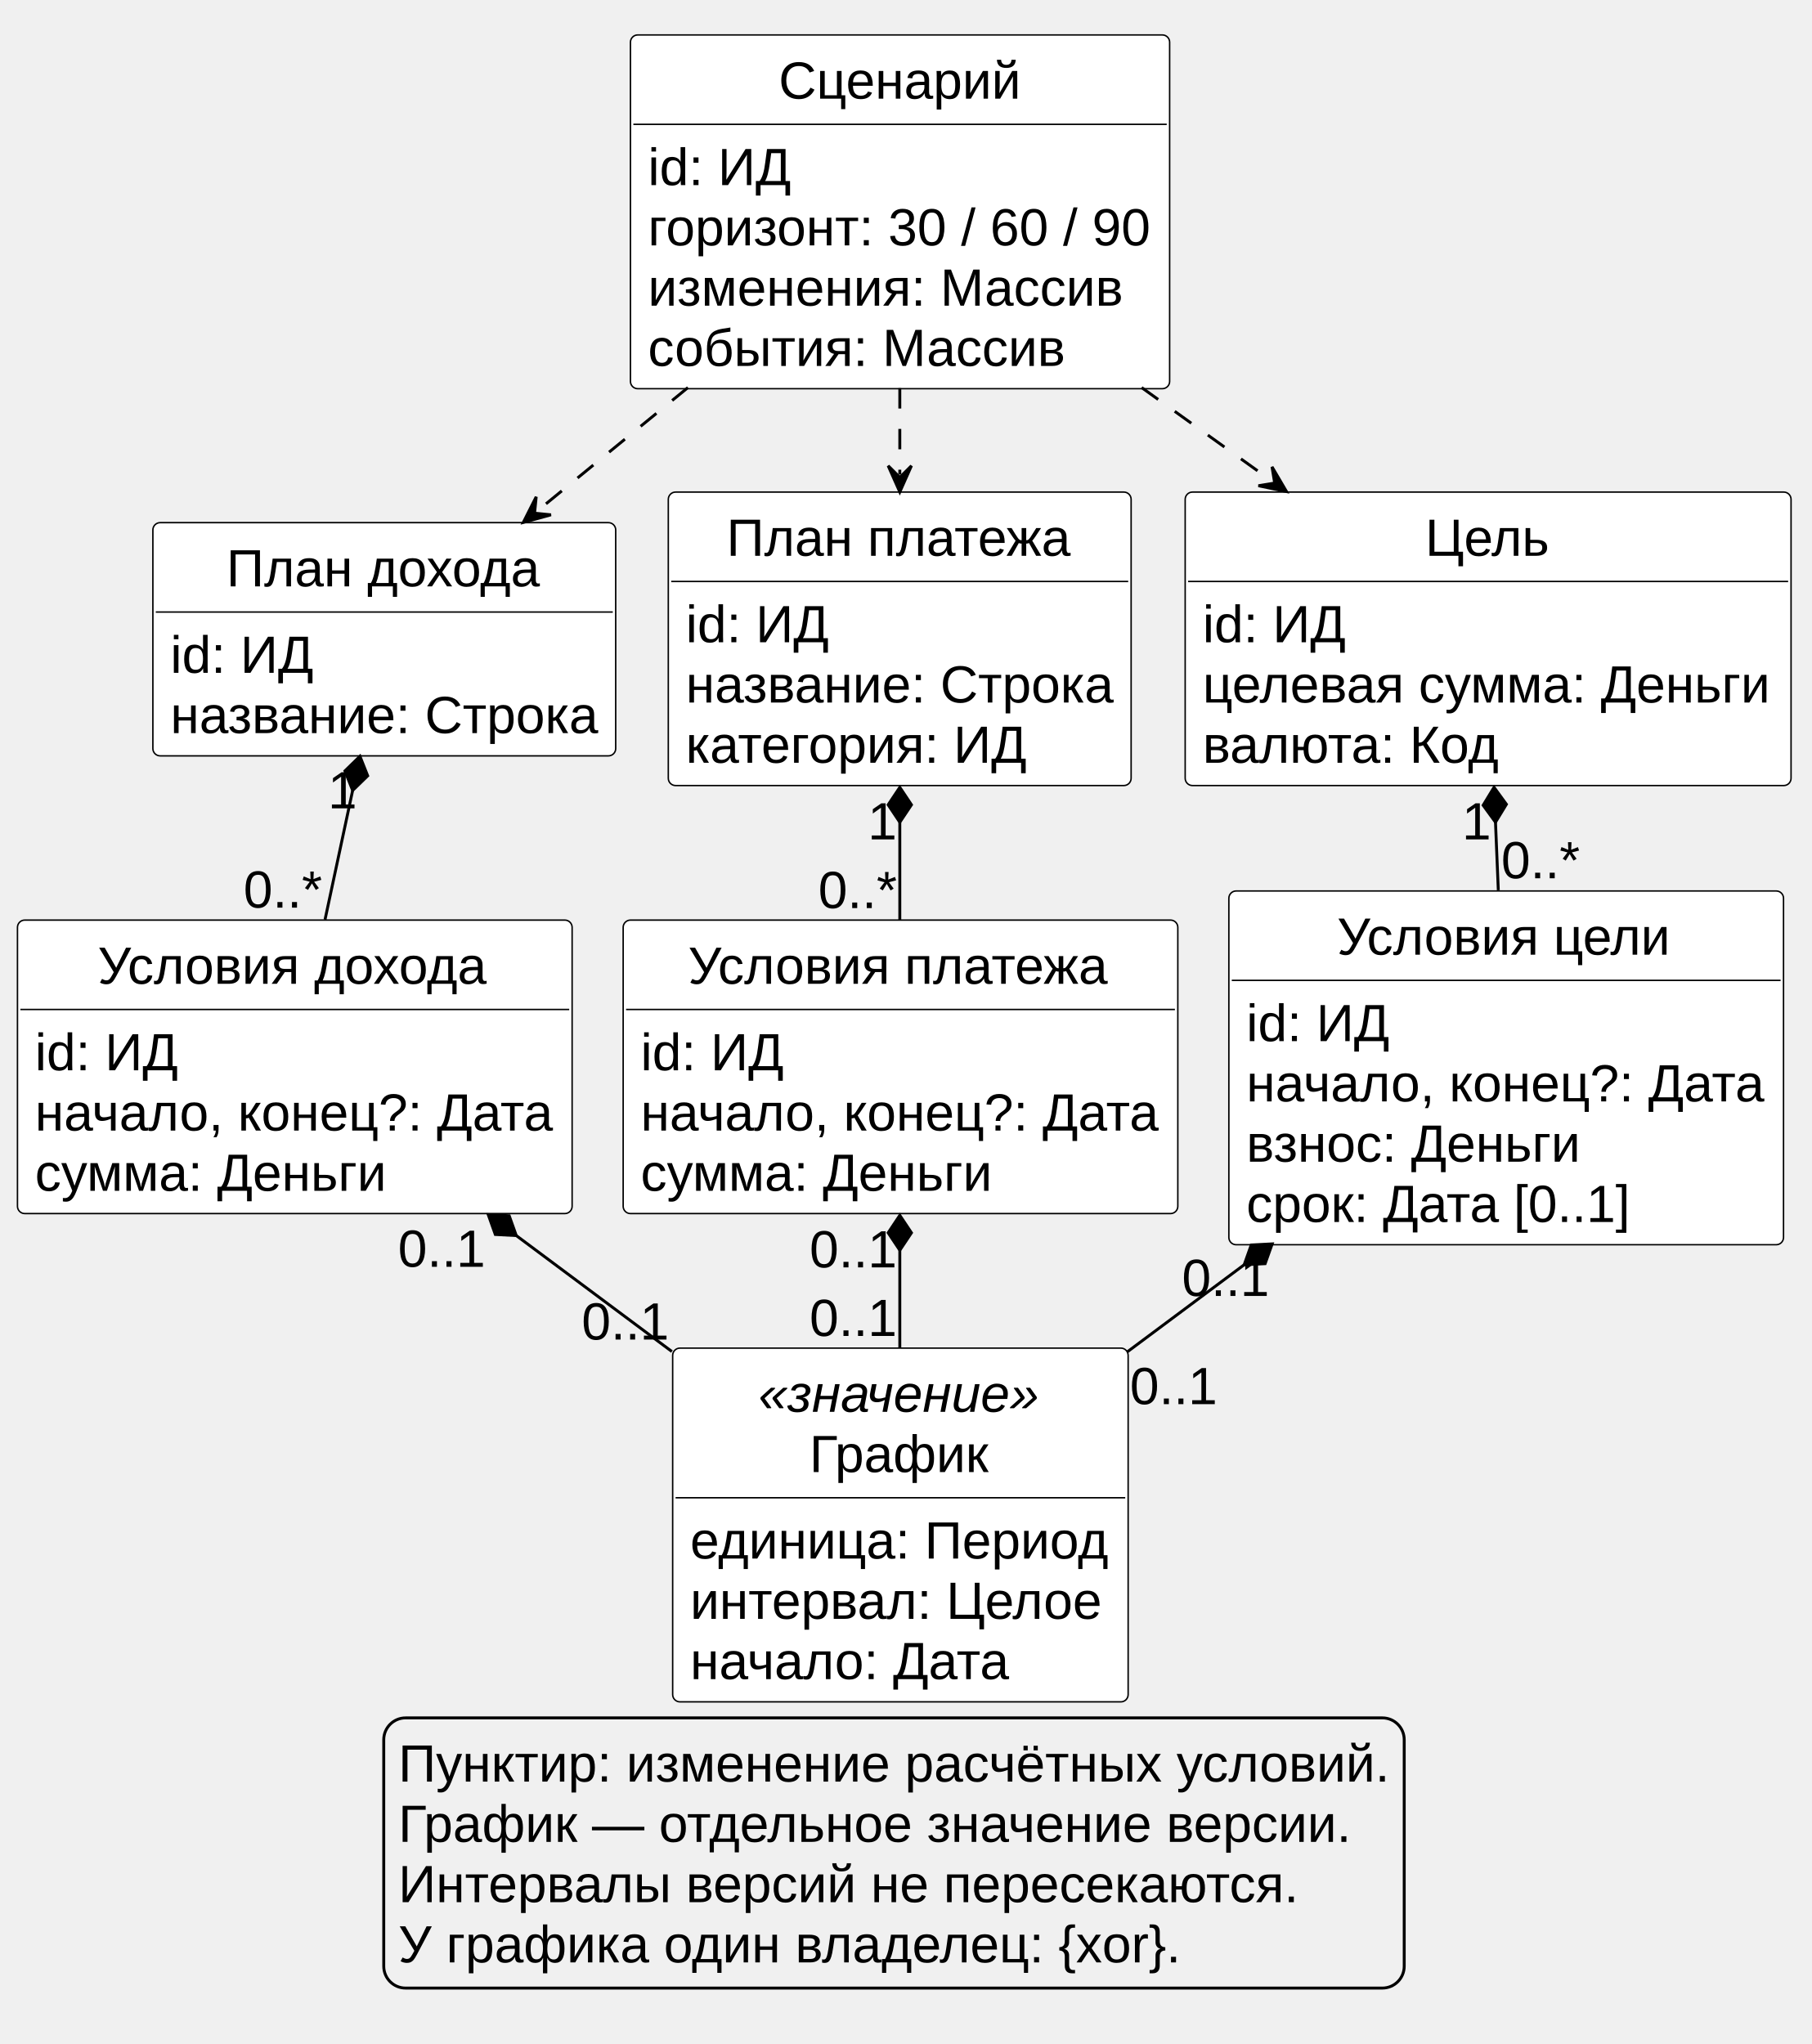
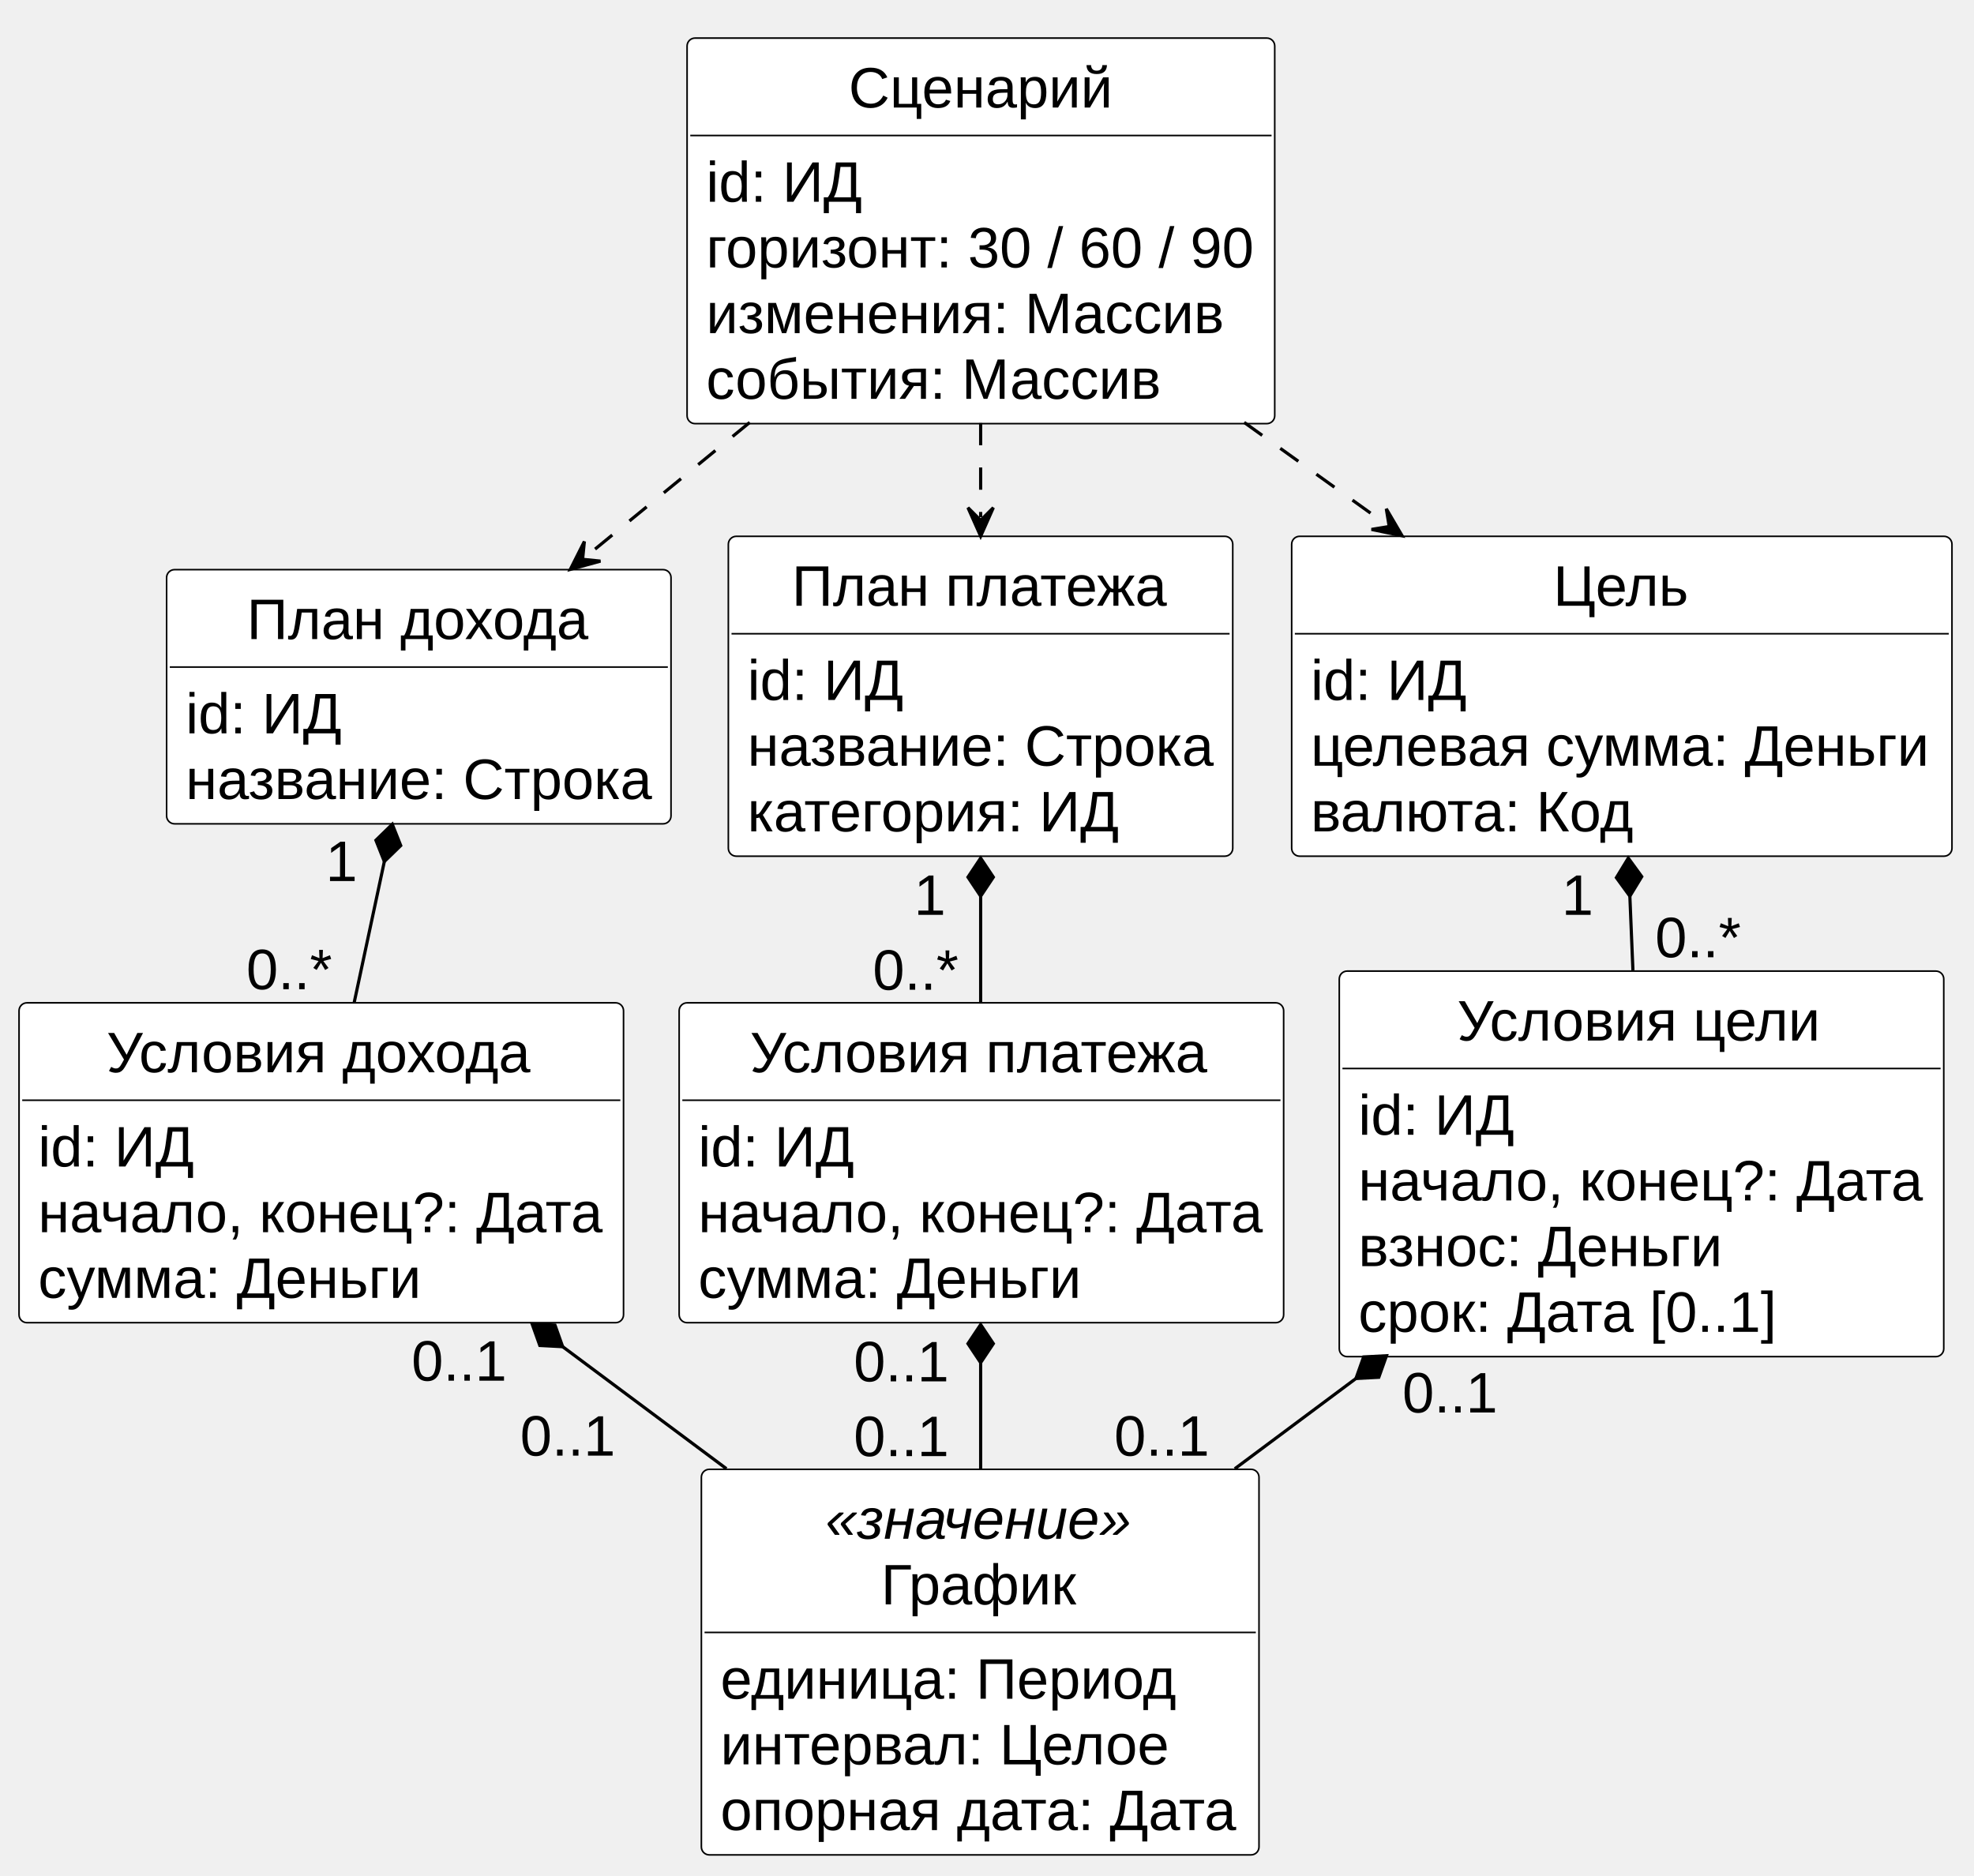
- <svg xmlns="http://www.w3.org/2000/svg" contentStyleType="text/css" data-diagram-type="CLASS" height="702px" preserveAspectRatio="none" style="width:622px;height:702px;background:#FFFFFF;" version="1.1" viewBox="0 0 622 702" width="622px" zoomAndPan="magnify">
+ <svg xmlns="http://www.w3.org/2000/svg" contentStyleType="text/css" data-diagram-type="CLASS" height="591px" preserveAspectRatio="none" style="width:622px;height:591px;background:#FFFFFF;" version="1.1" viewBox="0 0 622 591" width="622px" zoomAndPan="magnify">
  <defs />
  <g>
-     <g class="entity" data-qualified-name="Scenario" data-source-line="19" id="ent0002">
+     <g class="entity" data-qualified-name="Scenario" data-source-line="18" id="ent0002">
      <rect fill="#FFFFFF" height="121.491" rx="2.5" ry="2.5" style="stroke:#000000;stroke-width:0.5;" width="185.162" x="216.5" y="12" />
      <text fill="#000000" font-family="Arial" font-size="18" lengthAdjust="spacing" textLength="83.391" x="267.386" y="33.884">Сценарий</text>
      <line style="stroke:#000000;stroke-width:0.5;" x1="217.5" x2="400.662" y1="42.698" y2="42.698" />
      <text fill="#000000" font-family="Arial" font-size="18" lengthAdjust="spacing" textLength="49.14" x="222.5" y="63.582">id: ИД</text>
      <text fill="#000000" font-family="Arial" font-size="18" lengthAdjust="spacing" textLength="173.162" x="222.5" y="84.28">горизонт: 30 / 60 / 90</text>
      <text fill="#000000" font-family="Arial" font-size="18" lengthAdjust="spacing" textLength="163.011" x="222.5" y="104.978">изменения: Массив</text>
      <text fill="#000000" font-family="Arial" font-size="18" lengthAdjust="spacing" textLength="142.928" x="222.5" y="125.677">события: Массив</text>
    </g>
-     <g class="entity" data-qualified-name="Income" data-source-line="25" id="ent0003">
+     <g class="entity" data-qualified-name="Income" data-source-line="24" id="ent0003">
      <rect fill="#FFFFFF" height="80.095" rx="2.5" ry="2.5" style="stroke:#000000;stroke-width:0.5;" width="158.935" x="52.5" y="179.5" />
      <text fill="#000000" font-family="Arial" font-size="18" lengthAdjust="spacing" textLength="108.431" x="77.752" y="201.384">План дохода</text>
      <line style="stroke:#000000;stroke-width:0.5;" x1="53.5" x2="210.435" y1="210.198" y2="210.198" />
      <text fill="#000000" font-family="Arial" font-size="18" lengthAdjust="spacing" textLength="49.14" x="58.5" y="231.082">id: ИД</text>
      <text fill="#000000" font-family="Arial" font-size="18" lengthAdjust="spacing" textLength="146.935" x="58.5" y="251.78">название: Строка</text>
    </g>
-     <g class="entity" data-qualified-name="Payment" data-source-line="29" id="ent0004">
+     <g class="entity" data-qualified-name="Payment" data-source-line="28" id="ent0004">
      <rect fill="#FFFFFF" height="100.793" rx="2.5" ry="2.5" style="stroke:#000000;stroke-width:0.5;" width="158.935" x="229.5" y="169" />
      <text fill="#000000" font-family="Arial" font-size="18" lengthAdjust="spacing" textLength="118.96" x="249.488" y="190.884">План платежа</text>
      <line style="stroke:#000000;stroke-width:0.5;" x1="230.5" x2="387.435" y1="199.698" y2="199.698" />
      <text fill="#000000" font-family="Arial" font-size="18" lengthAdjust="spacing" textLength="49.14" x="235.5" y="220.582">id: ИД</text>
      <text fill="#000000" font-family="Arial" font-size="18" lengthAdjust="spacing" textLength="146.935" x="235.5" y="241.28">название: Строка</text>
      <text fill="#000000" font-family="Arial" font-size="18" lengthAdjust="spacing" textLength="117.659" x="235.5" y="261.978">категория: ИД</text>
    </g>
-     <g class="entity" data-qualified-name="Goal" data-source-line="34" id="ent0005">
+     <g class="entity" data-qualified-name="Goal" data-source-line="33" id="ent0005">
      <rect fill="#FFFFFF" height="100.793" rx="2.5" ry="2.5" style="stroke:#000000;stroke-width:0.5;" width="208.058" x="407" y="169" />
      <text fill="#000000" font-family="Arial" font-size="18" lengthAdjust="spacing" textLength="43.207" x="489.425" y="190.884">Цель</text>
      <line style="stroke:#000000;stroke-width:0.5;" x1="408" x2="614.058" y1="199.698" y2="199.698" />
      <text fill="#000000" font-family="Arial" font-size="18" lengthAdjust="spacing" textLength="49.14" x="413" y="220.582">id: ИД</text>
      <text fill="#000000" font-family="Arial" font-size="18" lengthAdjust="spacing" textLength="196.058" x="413" y="241.28">целевая сумма: Деньги</text>
      <text fill="#000000" font-family="Arial" font-size="18" lengthAdjust="spacing" textLength="102.832" x="413" y="261.978">валюта: Код</text>
    </g>
-     <g class="entity" data-qualified-name="IncomeTerms" data-source-line="39" id="ent0006">
+     <g class="entity" data-qualified-name="IncomeTerms" data-source-line="38" id="ent0006">
      <rect fill="#FFFFFF" height="100.793" rx="2.5" ry="2.5" style="stroke:#000000;stroke-width:0.5;" width="190.471" x="6" y="316" />
      <text fill="#000000" font-family="Arial" font-size="18" lengthAdjust="spacing" textLength="135.352" x="33.56" y="337.884">Условия дохода</text>
      <line style="stroke:#000000;stroke-width:0.5;" x1="7" x2="195.471" y1="346.698" y2="346.698" />
      <text fill="#000000" font-family="Arial" font-size="18" lengthAdjust="spacing" textLength="49.14" x="12" y="367.582">id: ИД</text>
      <text fill="#000000" font-family="Arial" font-size="18" lengthAdjust="spacing" textLength="178.471" x="12" y="388.28">начало, конец?: Дата</text>
      <text fill="#000000" font-family="Arial" font-size="18" lengthAdjust="spacing" textLength="120.902" x="12" y="408.978">сумма: Деньги</text>
    </g>
-     <g class="entity" data-qualified-name="PaymentTerms" data-source-line="44" id="ent0007">
+     <g class="entity" data-qualified-name="PaymentTerms" data-source-line="43" id="ent0007">
      <rect fill="#FFFFFF" height="100.793" rx="2.5" ry="2.5" style="stroke:#000000;stroke-width:0.5;" width="190.471" x="214" y="316" />
      <text fill="#000000" font-family="Arial" font-size="18" lengthAdjust="spacing" textLength="145.881" x="236.295" y="337.884">Условия платежа</text>
      <line style="stroke:#000000;stroke-width:0.5;" x1="215" x2="403.471" y1="346.698" y2="346.698" />
      <text fill="#000000" font-family="Arial" font-size="18" lengthAdjust="spacing" textLength="49.14" x="220" y="367.582">id: ИД</text>
      <text fill="#000000" font-family="Arial" font-size="18" lengthAdjust="spacing" textLength="178.471" x="220" y="388.28">начало, конец?: Дата</text>
      <text fill="#000000" font-family="Arial" font-size="18" lengthAdjust="spacing" textLength="120.902" x="220" y="408.978">сумма: Деньги</text>
    </g>
-     <g class="entity" data-qualified-name="GoalTerms" data-source-line="49" id="ent0008">
+     <g class="entity" data-qualified-name="GoalTerms" data-source-line="48" id="ent0008">
      <rect fill="#FFFFFF" height="121.491" rx="2.5" ry="2.5" style="stroke:#000000;stroke-width:0.5;" width="190.471" x="422" y="306" />
      <text fill="#000000" font-family="Arial" font-size="18" lengthAdjust="spacing" textLength="116.191" x="459.14" y="327.884">Условия цели</text>
      <line style="stroke:#000000;stroke-width:0.5;" x1="423" x2="611.471" y1="336.698" y2="336.698" />
      <text fill="#000000" font-family="Arial" font-size="18" lengthAdjust="spacing" textLength="49.14" x="428" y="357.582">id: ИД</text>
      <text fill="#000000" font-family="Arial" font-size="18" lengthAdjust="spacing" textLength="178.471" x="428" y="378.28">начало, конец?: Дата</text>
      <text fill="#000000" font-family="Arial" font-size="18" lengthAdjust="spacing" textLength="114.908" x="428" y="398.978">взнос: Деньги</text>
      <text fill="#000000" font-family="Arial" font-size="18" lengthAdjust="spacing" textLength="132.381" x="428" y="419.677">срок: Дата [0..1]</text>
    </g>
-     <g class="entity" data-qualified-name="Schedule" data-source-line="55" id="ent0009">
-       <rect fill="#FFFFFF" height="121.491" rx="2.5" ry="2.5" style="stroke:#000000;stroke-width:0.5;" width="156.413" x="231" y="463" />
-       <text fill="#000000" font-family="Arial" font-size="18" font-style="italic" lengthAdjust="spacing" textLength="97.559" x="260.427" y="484.884">«значение»</text>
-       <text fill="#000000" font-family="Arial" font-size="18" lengthAdjust="spacing" textLength="62.508" x="277.953" y="505.582">График</text>
-       <line style="stroke:#000000;stroke-width:0.5;" x1="232" x2="386.413" y1="514.396" y2="514.396" />
-       <text fill="#000000" font-family="Arial" font-size="18" lengthAdjust="spacing" textLength="144.413" x="237" y="535.28">единица: Период</text>
-       <text fill="#000000" font-family="Arial" font-size="18" lengthAdjust="spacing" textLength="142.19" x="237" y="555.979">интервал: Целое</text>
-       <text fill="#000000" font-family="Arial" font-size="18" lengthAdjust="spacing" textLength="110.311" x="237" y="576.677">начало: Дата</text>
+     <g class="entity" data-qualified-name="Schedule" data-source-line="54" id="ent0009">
+       <rect fill="#FFFFFF" height="121.491" rx="2.5" ry="2.5" style="stroke:#000000;stroke-width:0.5;" width="175.705" x="221" y="463" />
+       <text fill="#000000" font-family="Arial" font-size="18" font-style="italic" lengthAdjust="spacing" textLength="97.559" x="260.073" y="484.884">«значение»</text>
+       <text fill="#000000" font-family="Arial" font-size="18" lengthAdjust="spacing" textLength="62.508" x="277.599" y="505.582">График</text>
+       <line style="stroke:#000000;stroke-width:0.5;" x1="222" x2="395.705" y1="514.396" y2="514.396" />
+       <text fill="#000000" font-family="Arial" font-size="18" lengthAdjust="spacing" textLength="144.413" x="227" y="535.28">единица: Период</text>
+       <text fill="#000000" font-family="Arial" font-size="18" lengthAdjust="spacing" textLength="142.19" x="227" y="555.979">интервал: Целое</text>
+       <text fill="#000000" font-family="Arial" font-size="18" lengthAdjust="spacing" textLength="163.705" x="227" y="576.677">опорная дата: Дата</text>
    </g>
    <g class="link" data-entity-1="ent0002" data-entity-2="ent0003" data-link-type="dependency" id="lnk14">
      <polygon fill="#000000" points="179.706,179.419,189.203,176.81,183.573,176.25,184.133,170.621,179.706,179.419" style="stroke:#000000;stroke-width:1;" />
      <path d="M236.241,133.105 C217.171,148.727 201.735,161.372 184.347,175.617" fill="none" style="stroke:#000000;stroke-width:1;stroke-dasharray:7,7;" />
    </g>
    <g class="link" data-entity-1="ent0002" data-entity-2="ent0004" data-link-type="dependency" id="lnk15">
      <polygon fill="#000000" points="309,168.967,313,159.967,309,163.967,305,159.967,309,168.967" style="stroke:#000000;stroke-width:1;" />
      <path d="M309,133.314 C309,145.172 309,151.497 309,162.967" fill="none" style="stroke:#000000;stroke-width:1;stroke-dasharray:7,7;" />
    </g>
    <g class="link" data-entity-1="ent0002" data-entity-2="ent0005" data-link-type="dependency" id="lnk16">
      <polygon fill="#000000" points="441.797,168.824,436.818,160.327,437.735,165.909,432.153,166.826,441.797,168.824" style="stroke:#000000;stroke-width:1;" />
      <path d="M392.036,133.105 C408.576,144.978 420.906,153.828 436.922,165.325" fill="none" style="stroke:#000000;stroke-width:1;stroke-dasharray:7,7;" />
    </g>
    <g class="link" data-entity-1="ent0003" data-entity-2="ent0006" data-link-type="composition" id="lnk17">
      <polygon fill="#000000" points="123.611,259.739,118.445,264.77,121.102,271.474,126.268,266.443,123.611,259.739" style="stroke:#000000;stroke-width:1;" />
      <path d="M121.102,271.474 C117.408,288.752 115.535,297.512 111.617,315.839" fill="none" style="stroke:#000000;stroke-width:1;" />
-       <text fill="#000000" font-family="Arial" font-size="18" lengthAdjust="spacing" textLength="27.018" x="83.617" y="311.722">0..*</text>
-       <text fill="#000000" font-family="Arial" font-size="18" lengthAdjust="spacing" textLength="10.011" x="112.611" y="277.623">1</text>
+       <text fill="#000000" font-family="Arial" font-size="18" lengthAdjust="spacing" textLength="27.018" x="77.617" y="311.722" data-label-position="clearance-v2">0..*</text>
+       <text fill="#000000" font-family="Arial" font-size="18" lengthAdjust="spacing" textLength="10.011" x="102.611" y="277.623" data-label-position="clearance-v2">1</text>
    </g>
    <g class="link" data-entity-1="ent0004" data-entity-2="ent0007" data-link-type="composition" id="lnk18">
      <polygon fill="#000000" points="309,270.401,305,276.401,309,282.401,313,276.401,309,270.401" style="stroke:#000000;stroke-width:1;" />
      <path d="M309,282.401 C309,297.147 309,301.278 309,315.998" fill="none" style="stroke:#000000;stroke-width:1;" />
-       <text fill="#000000" font-family="Arial" font-size="18" lengthAdjust="spacing" textLength="27.018" x="281" y="311.882">0..*</text>
-       <text fill="#000000" font-family="Arial" font-size="18" lengthAdjust="spacing" textLength="10.011" x="298" y="288.285">1</text>
+       <text fill="#000000" font-family="Arial" font-size="18" lengthAdjust="spacing" textLength="27.018" x="275" y="311.882" data-label-position="clearance-v2">0..*</text>
+       <text fill="#000000" font-family="Arial" font-size="18" lengthAdjust="spacing" textLength="10.011" x="288" y="288.285" data-label-position="clearance-v2">1</text>
    </g>
    <g class="link" data-entity-1="ent0005" data-entity-2="ent0008" data-link-type="composition" id="lnk19">
      <polygon fill="#000000" points="513.065,270.401,509.316,276.561,513.561,282.39,517.309,276.23,513.065,270.401" style="stroke:#000000;stroke-width:1;" />
      <path d="M513.561,282.39 C514.032,293.777 514.041,294.001 514.528,305.753" fill="none" style="stroke:#000000;stroke-width:1;" />
-       <text fill="#000000" font-family="Arial" font-size="18" lengthAdjust="spacing" textLength="27.018" x="515.528" y="301.637">0..*</text>
-       <text fill="#000000" font-family="Arial" font-size="18" lengthAdjust="spacing" textLength="10.011" x="502.065" y="288.285">1</text>
+       <text fill="#000000" font-family="Arial" font-size="18" lengthAdjust="spacing" textLength="27.018" x="521.528" y="301.637" data-label-position="clearance-v2">0..*</text>
+       <text fill="#000000" font-family="Arial" font-size="18" lengthAdjust="spacing" textLength="10.011" x="492.065" y="288.285" data-label-position="clearance-v2">1</text>
    </g>
    <g class="link" data-entity-1="ent0006" data-entity-2="ent0009" data-link-type="composition" id="lnk20">
      <polygon fill="#000000" points="167.671,417.183,170.092,423.975,177.293,424.353,174.872,417.56,167.671,417.183" style="stroke:#000000;stroke-width:1;" />
-       <path d="M177.293,424.353 C197.375,439.318 209.975,448.707 230.738,464.179" fill="none" style="stroke:#000000;stroke-width:1;" />
-       <text fill="#000000" font-family="Arial" font-size="18" lengthAdjust="spacing" textLength="30.023" x="199.738" y="460.063">0..1</text>
-       <text fill="#000000" font-family="Arial" font-size="18" lengthAdjust="spacing" textLength="30.023" x="136.671" y="435.066">0..1</text>
+       <path d="M177.293,424.353 C196.78,438.875 208.662,447.729 228.891,462.803" fill="none" style="stroke:#000000;stroke-width:1;" />
+       <text fill="#000000" font-family="Arial" font-size="18" lengthAdjust="spacing" textLength="30.023" x="163.891" y="458.687" data-label-position="clearance-v2">0..1</text>
+       <text fill="#000000" font-family="Arial" font-size="18" lengthAdjust="spacing" textLength="30.023" x="129.671" y="435.066" data-label-position="clearance-v2">0..1</text>
    </g>
    <g class="link" data-entity-1="ent0007" data-entity-2="ent0009" data-link-type="composition" id="lnk21">
      <polygon fill="#000000" points="309,417.396,305,423.396,309,429.396,313,423.396,309,417.396" style="stroke:#000000;stroke-width:1;" />
      <path d="M309,429.396 C309,443.91 309,447.909 309,462.954" fill="none" style="stroke:#000000;stroke-width:1;" />
-       <text fill="#000000" font-family="Arial" font-size="18" lengthAdjust="spacing" textLength="30.023" x="278" y="458.838">0..1</text>
-       <text fill="#000000" font-family="Arial" font-size="18" lengthAdjust="spacing" textLength="30.023" x="278" y="435.28">0..1</text>
+       <text fill="#000000" font-family="Arial" font-size="18" lengthAdjust="spacing" textLength="30.023" x="269" y="458.838" data-label-position="clearance-v2">0..1</text>
+       <text fill="#000000" font-family="Arial" font-size="18" lengthAdjust="spacing" textLength="30.023" x="269" y="435.28" data-label-position="clearance-v2">0..1</text>
    </g>
    <g class="link" data-entity-1="ent0008" data-entity-2="ent0009" data-link-type="composition" id="lnk22">
      <polygon fill="#000000" points="436.879,427.205,429.678,427.583,427.257,434.376,434.458,433.998,436.879,427.205" style="stroke:#000000;stroke-width:1;" />
-       <path d="M427.257,434.376 C410.892,446.571 403.315,452.217 387.024,464.357" fill="none" style="stroke:#000000;stroke-width:1;" />
-       <text fill="#000000" font-family="Arial" font-size="18" lengthAdjust="spacing" textLength="30.023" x="388.024" y="482.241">0..1</text>
-       <text fill="#000000" font-family="Arial" font-size="18" lengthAdjust="spacing" textLength="30.023" x="405.879" y="445.089">0..1</text>
-     </g>
-     <g class="legend" data-source-line="75">
-       <rect fill="none" height="92.793" rx="7.5" ry="7.5" style="stroke:#000000;stroke-width:1;" width="350.435" x="131.782" y="590" />
-       <text fill="#000000" font-family="Arial" font-size="18" lengthAdjust="spacing" textLength="340.435" x="136.782" y="611.884">Пунктир: изменение расчётных условий.</text>
-       <text fill="#000000" font-family="Arial" font-size="18" lengthAdjust="spacing" textLength="330.416" x="136.782" y="632.582">График — отдельное значение версии.</text>
-       <text fill="#000000" font-family="Arial" font-size="18" lengthAdjust="spacing" textLength="309.973" x="136.782" y="653.28">Интервалы версий не пересекаются.</text>
-       <text fill="#000000" font-family="Arial" font-size="18" lengthAdjust="spacing" textLength="269.728" x="136.782" y="673.979">У графика один владелец: {xor}.</text>
+       <path d="M427.257,434.376 C411.579,446.059 404.757,451.143 389.079,462.825" fill="none" style="stroke:#000000;stroke-width:1;" />
+       <text fill="#000000" font-family="Arial" font-size="18" lengthAdjust="spacing" textLength="30.023" x="351.079" y="458.709" data-label-position="clearance-v2">0..1</text>
+       <text fill="#000000" font-family="Arial" font-size="18" lengthAdjust="spacing" textLength="30.023" x="441.879" y="445.089" data-label-position="clearance-v2">0..1</text>
    </g>
  </g>
</svg>
